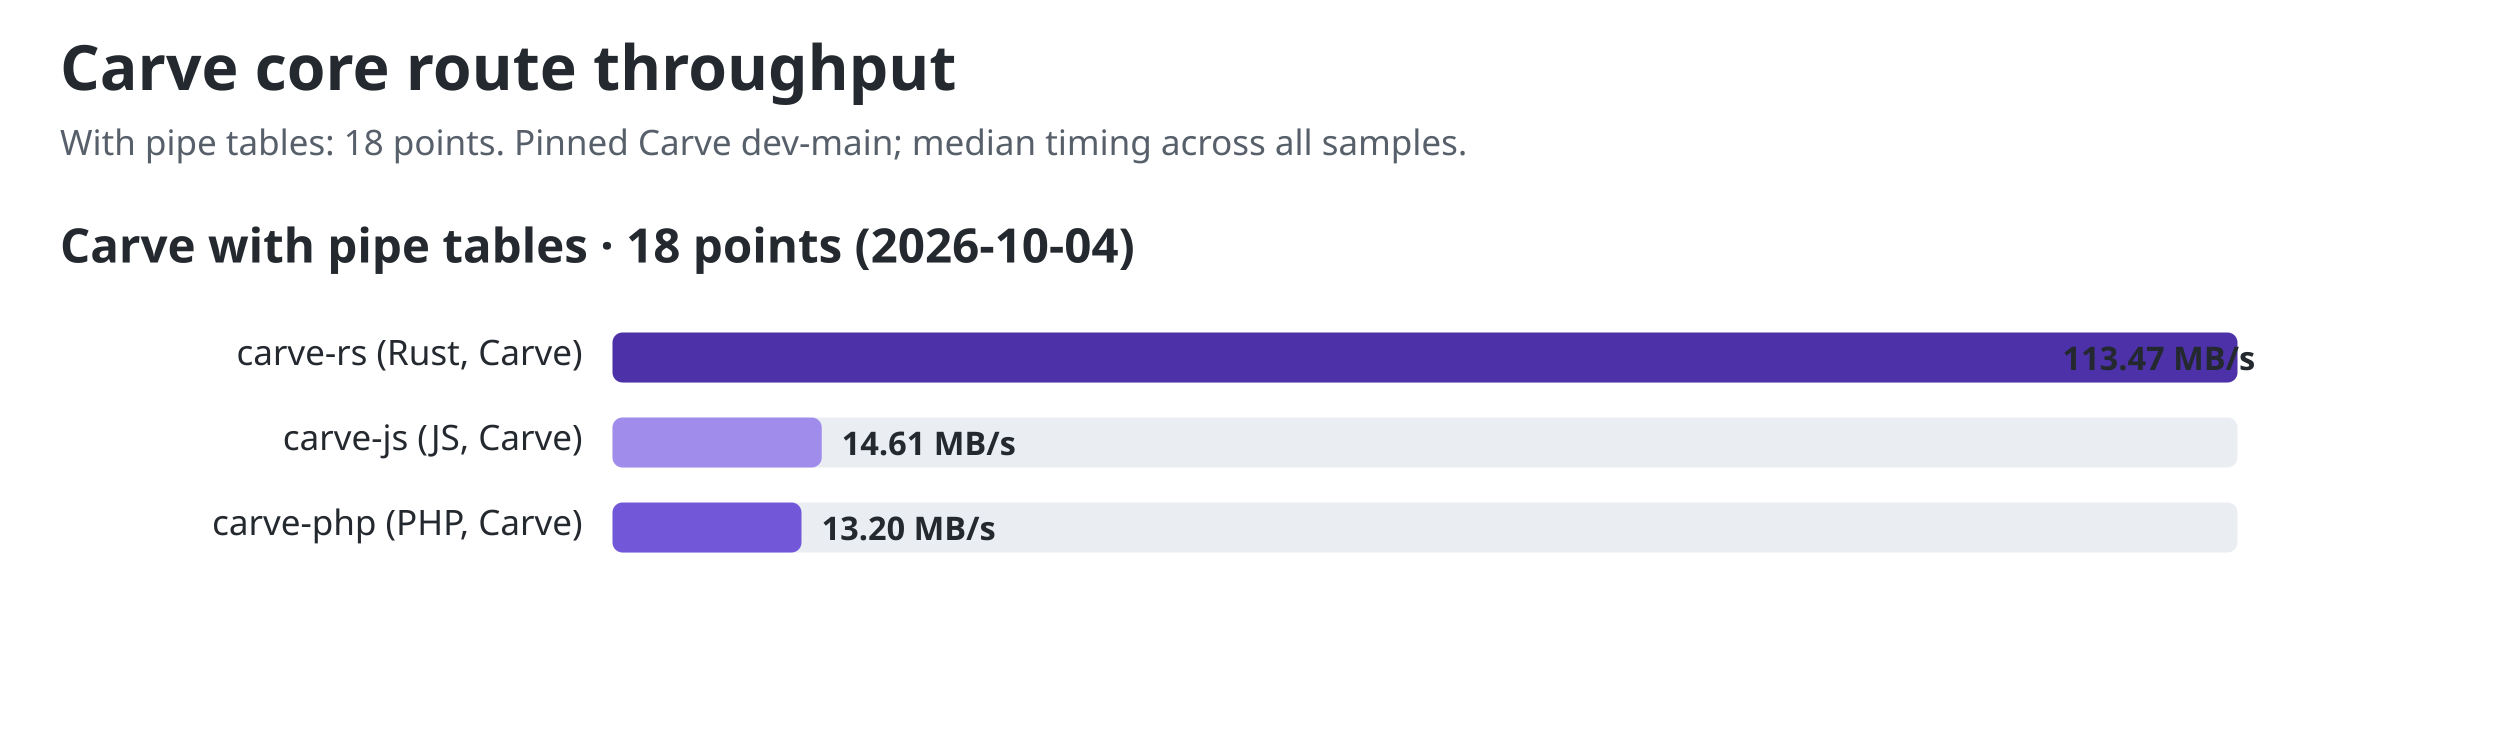
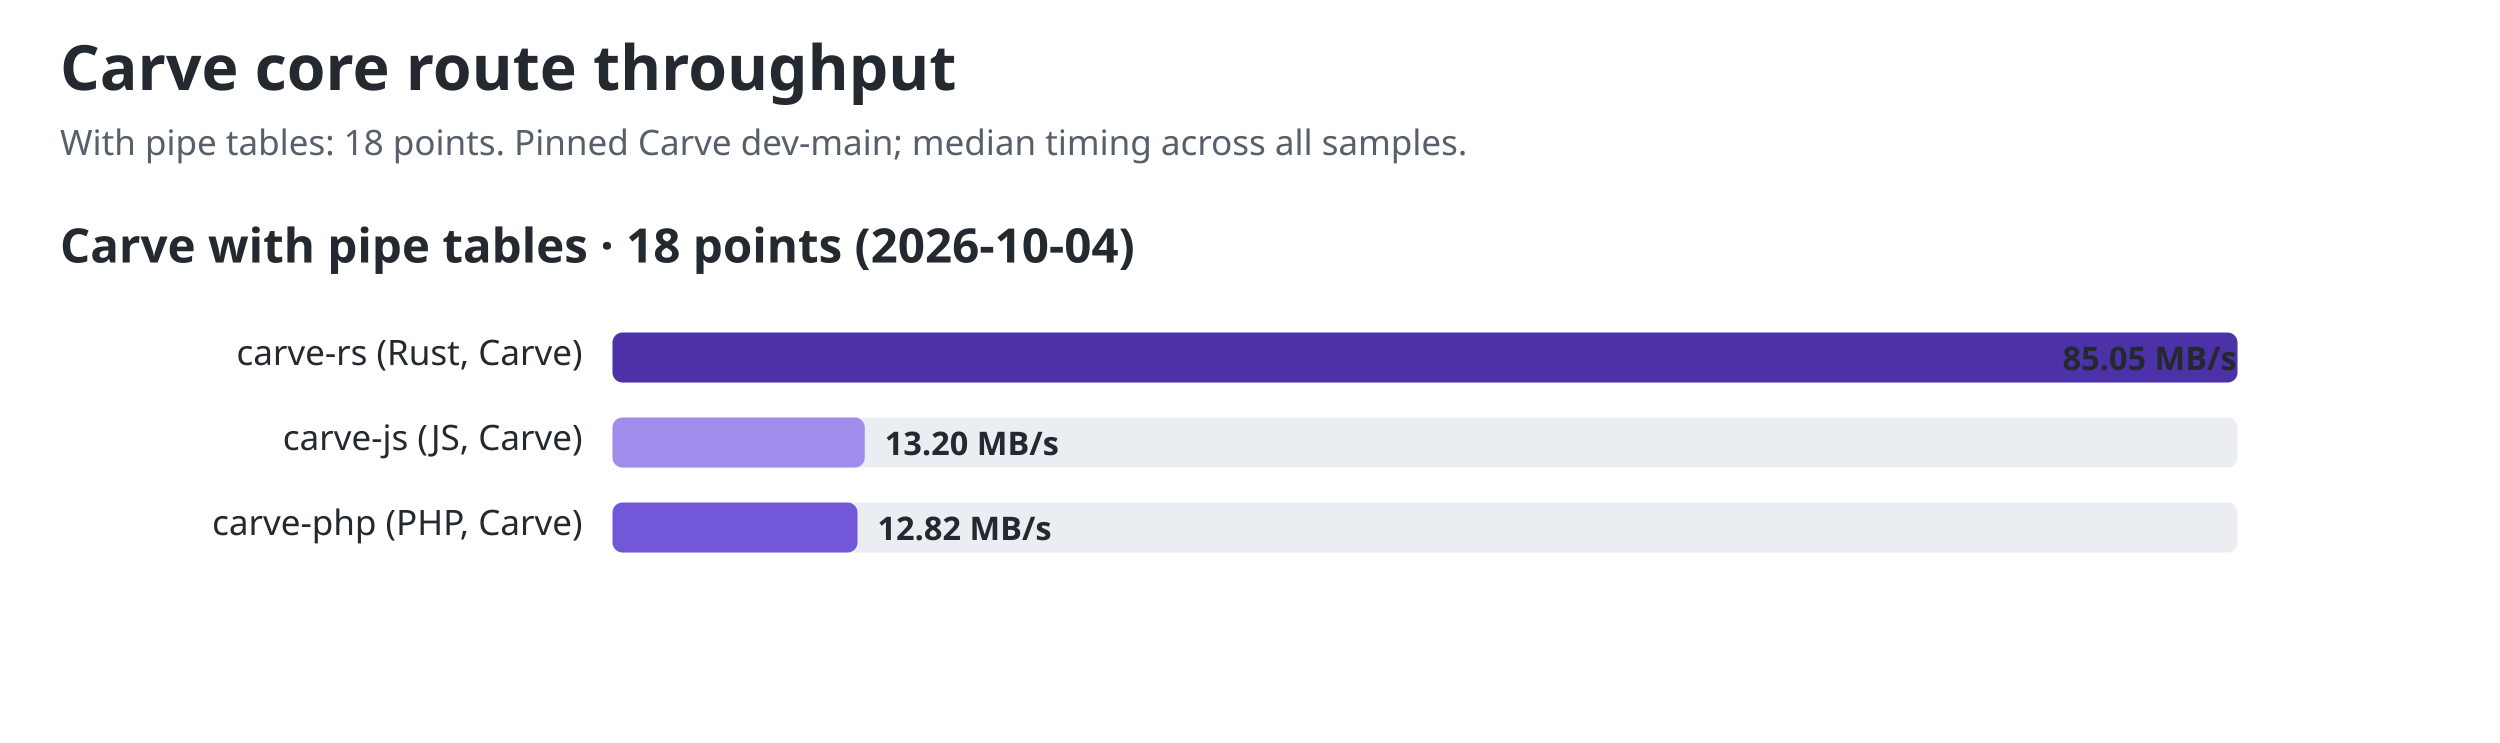
<svg xmlns="http://www.w3.org/2000/svg" width="1000" height="297" viewBox="0 0 1000 297" role="img" aria-labelledby="title desc">
  <style>text{font-family:ui-sans-serif,system-ui,sans-serif;fill:#24292f}.title{font-size:25px;font-weight:700}.sub{font-size:14px;fill:#57606a}.group{font-size:19px;font-weight:650}.label{font-size:14px}.value{font-size:13px;font-weight:650;fill:#24292f}.track{fill:#eaeef2}@media(prefers-color-scheme:dark){text,.value{fill:#f0f6fc}.sub{fill:#8c959f}.track{fill:#30363d}}</style>
  <text id="chart-title" class="title" x="24" y="36">Carve core route throughput</text>
  <text class="sub" x="24" y="62">With pipe tables: 18 points. Pinned Carve dev-main; median timing across all samples.</text>
  <text class="group" x="24" y="105">Carve with pipe tables · 18 points (2026-10-04)</text>
  <text class="label" x="233" y="146" text-anchor="end">carve-rs (Rust, Carve)</text>
  <rect class="track" x="245" y="133" width="650" height="20" rx="4" />
  <rect x="245" y="133" width="650.0" height="20" rx="4" fill="#4c31a8" />
-   <text class="value" x="825" y="148">113.47 MB/s</text>
+   <text class="value" x="825" y="148">85.05 MB/s</text>
  <text class="label" x="233" y="180" text-anchor="end">carve-js (JS, Carve)</text>
  <rect class="track" x="245" y="167" width="650" height="20" rx="4" />
-   <rect x="245" y="167" width="83.7" height="20" rx="4" fill="#a08ceb" />
-   <text class="value" x="336.679" y="182">14.61 MB/s</text>
+   <rect x="245" y="167" width="100.9" height="20" rx="4" fill="#a08ceb" />
+   <text class="value" x="353.886" y="182">13.20 MB/s</text>
  <text class="label" x="233" y="214" text-anchor="end">carve-php (PHP, Carve)</text>
  <rect class="track" x="245" y="201" width="650" height="20" rx="4" />
-   <rect x="245" y="201" width="75.6" height="20" rx="4" fill="#7357d9" />
-   <text class="value" x="328.625" y="216">13.20 MB/s</text>
+   <rect x="245" y="201" width="98.0" height="20" rx="4" fill="#7357d9" />
+   <text class="value" x="350.97" y="216">12.82 MB/s</text>
</svg>
